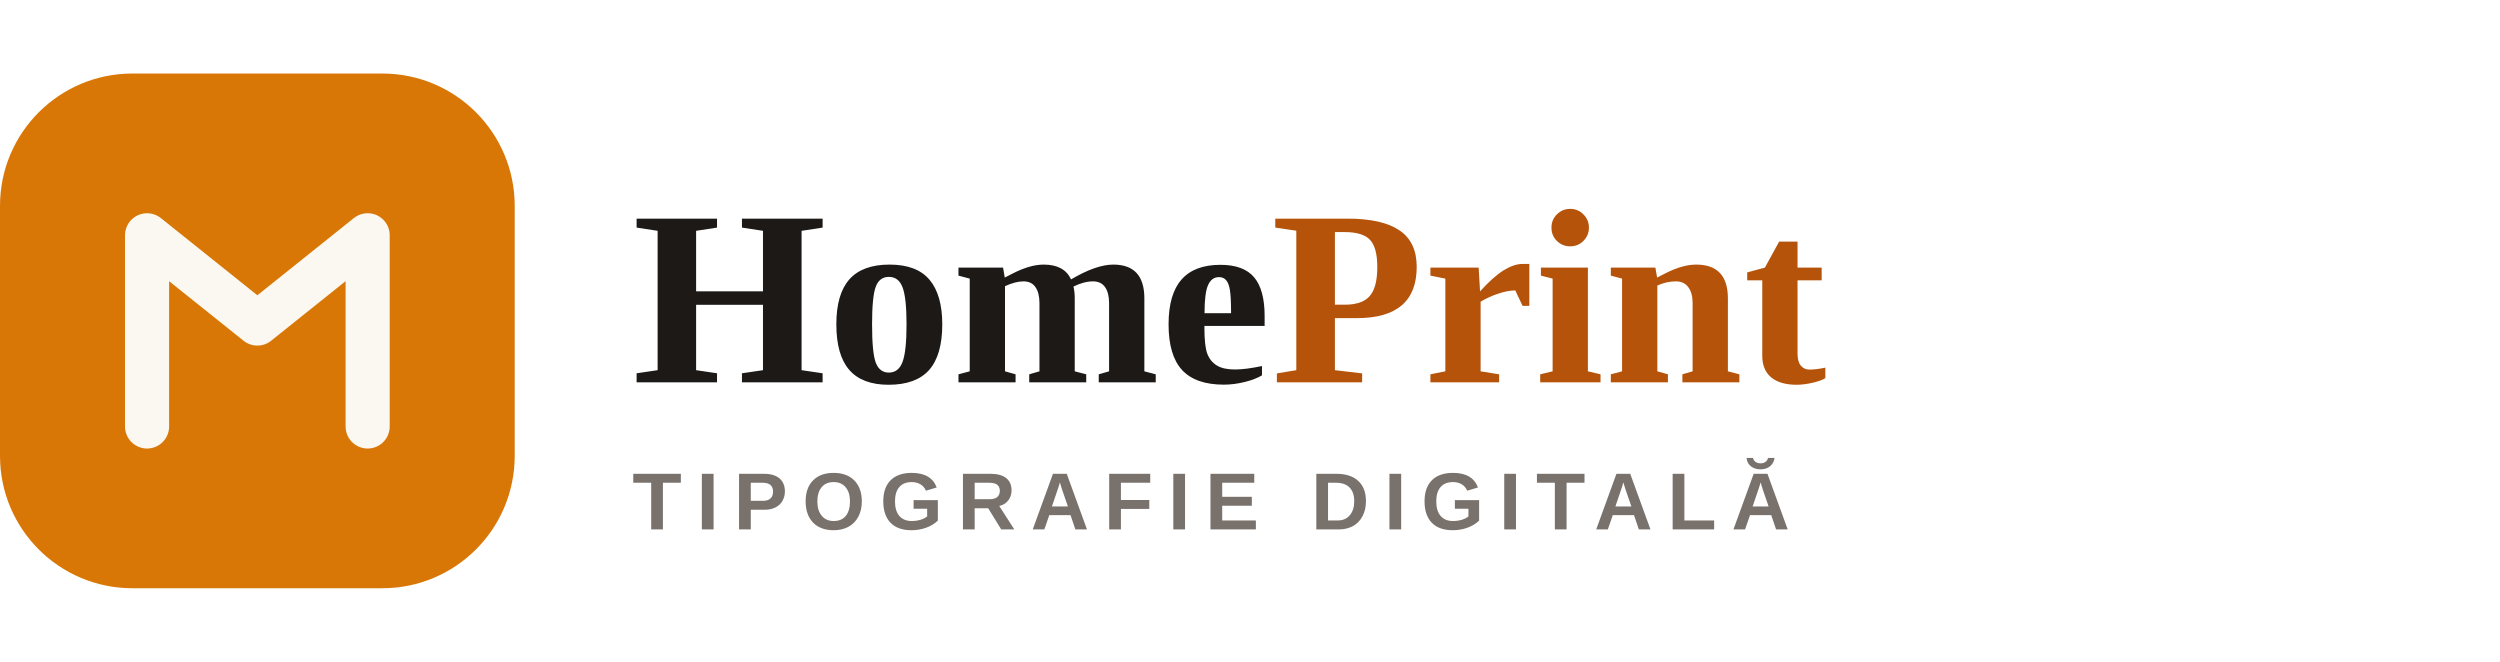
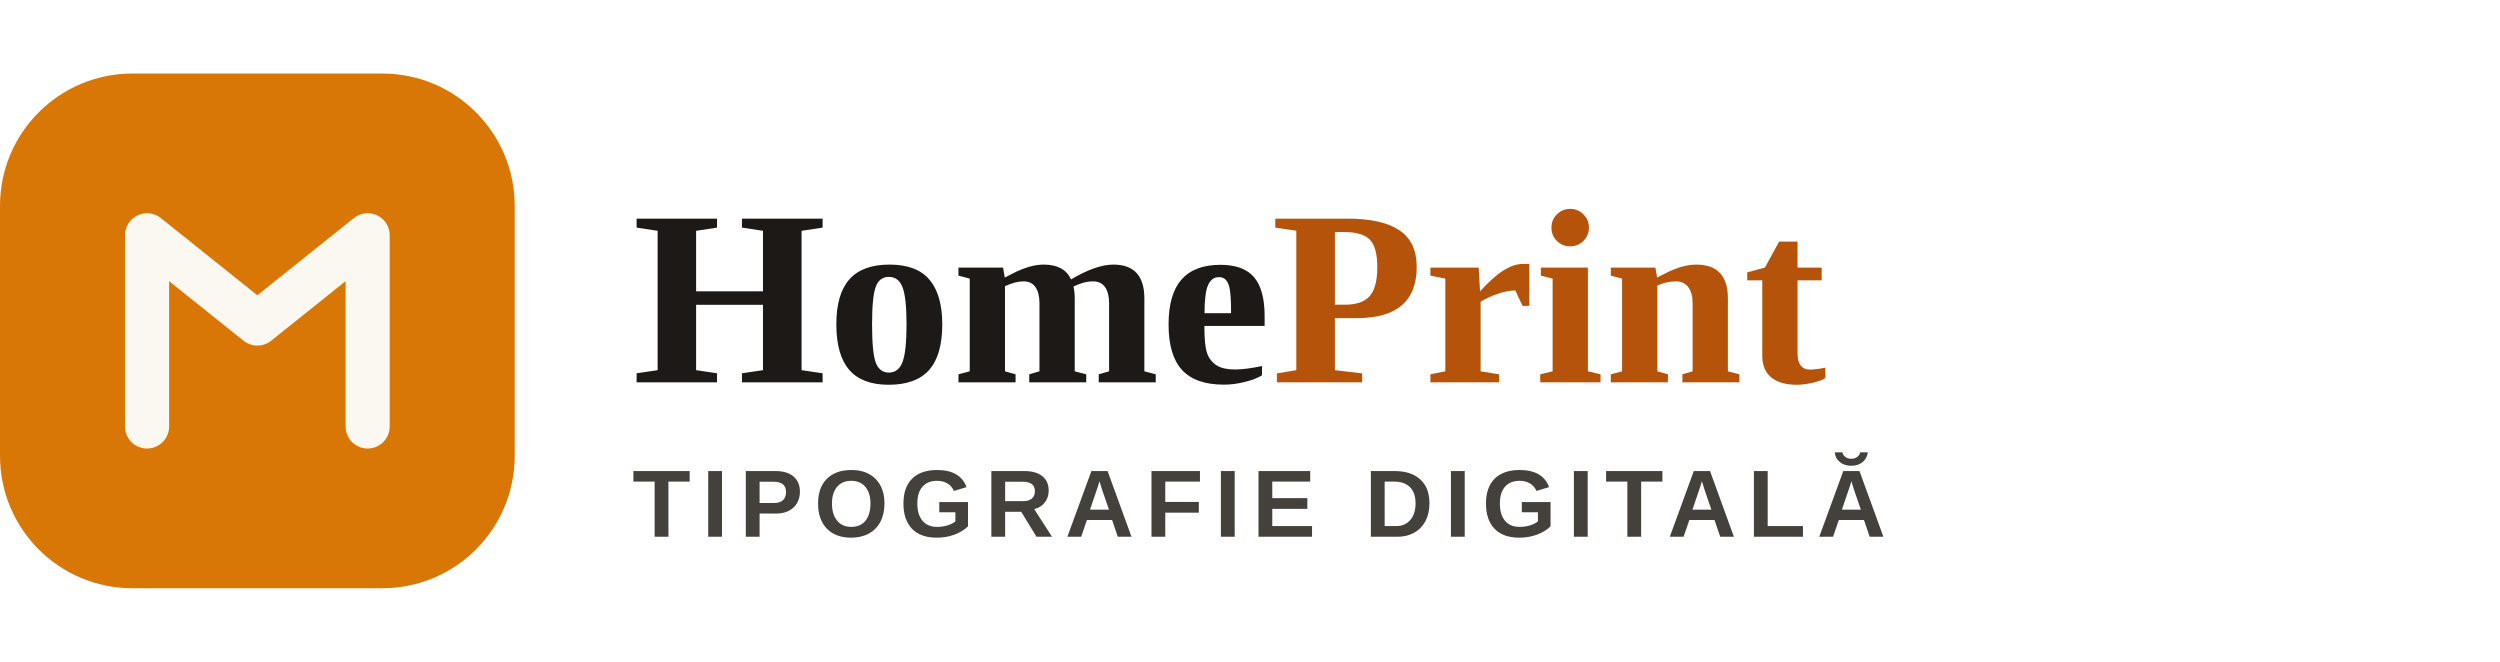
<svg xmlns="http://www.w3.org/2000/svg" viewBox="0 0 340 90" width="340" height="90" role="img" aria-label="HomePrint.ro">
  <rect x="0" y="10" width="70" height="70" rx="18" fill="#D97706" />
  <path d="M20 58V32L35 44L50 32V58" stroke="#FBF7F1" stroke-width="6" stroke-linecap="round" stroke-linejoin="round" fill="none" />
  <text x="86" y="52" font-family="Georgia, 'Times New Roman', serif" font-size="34" font-weight="700" fill="#1C1917">Home<tspan fill="#B45309">Print</tspan>
  </text>
-   <text x="86" y="72" font-family="Arial, Helvetica, sans-serif" font-size="11" font-weight="700" letter-spacing="2" fill="#78716C">TIPOGRAFIE DIGITALĂ</text>
+   <text x="86" y="73" font-family="Arial, Helvetica, sans-serif" font-size="13" font-weight="800" letter-spacing="1.5" fill="#44403C">TIPOGRAFIE DIGITALĂ</text>
</svg>
